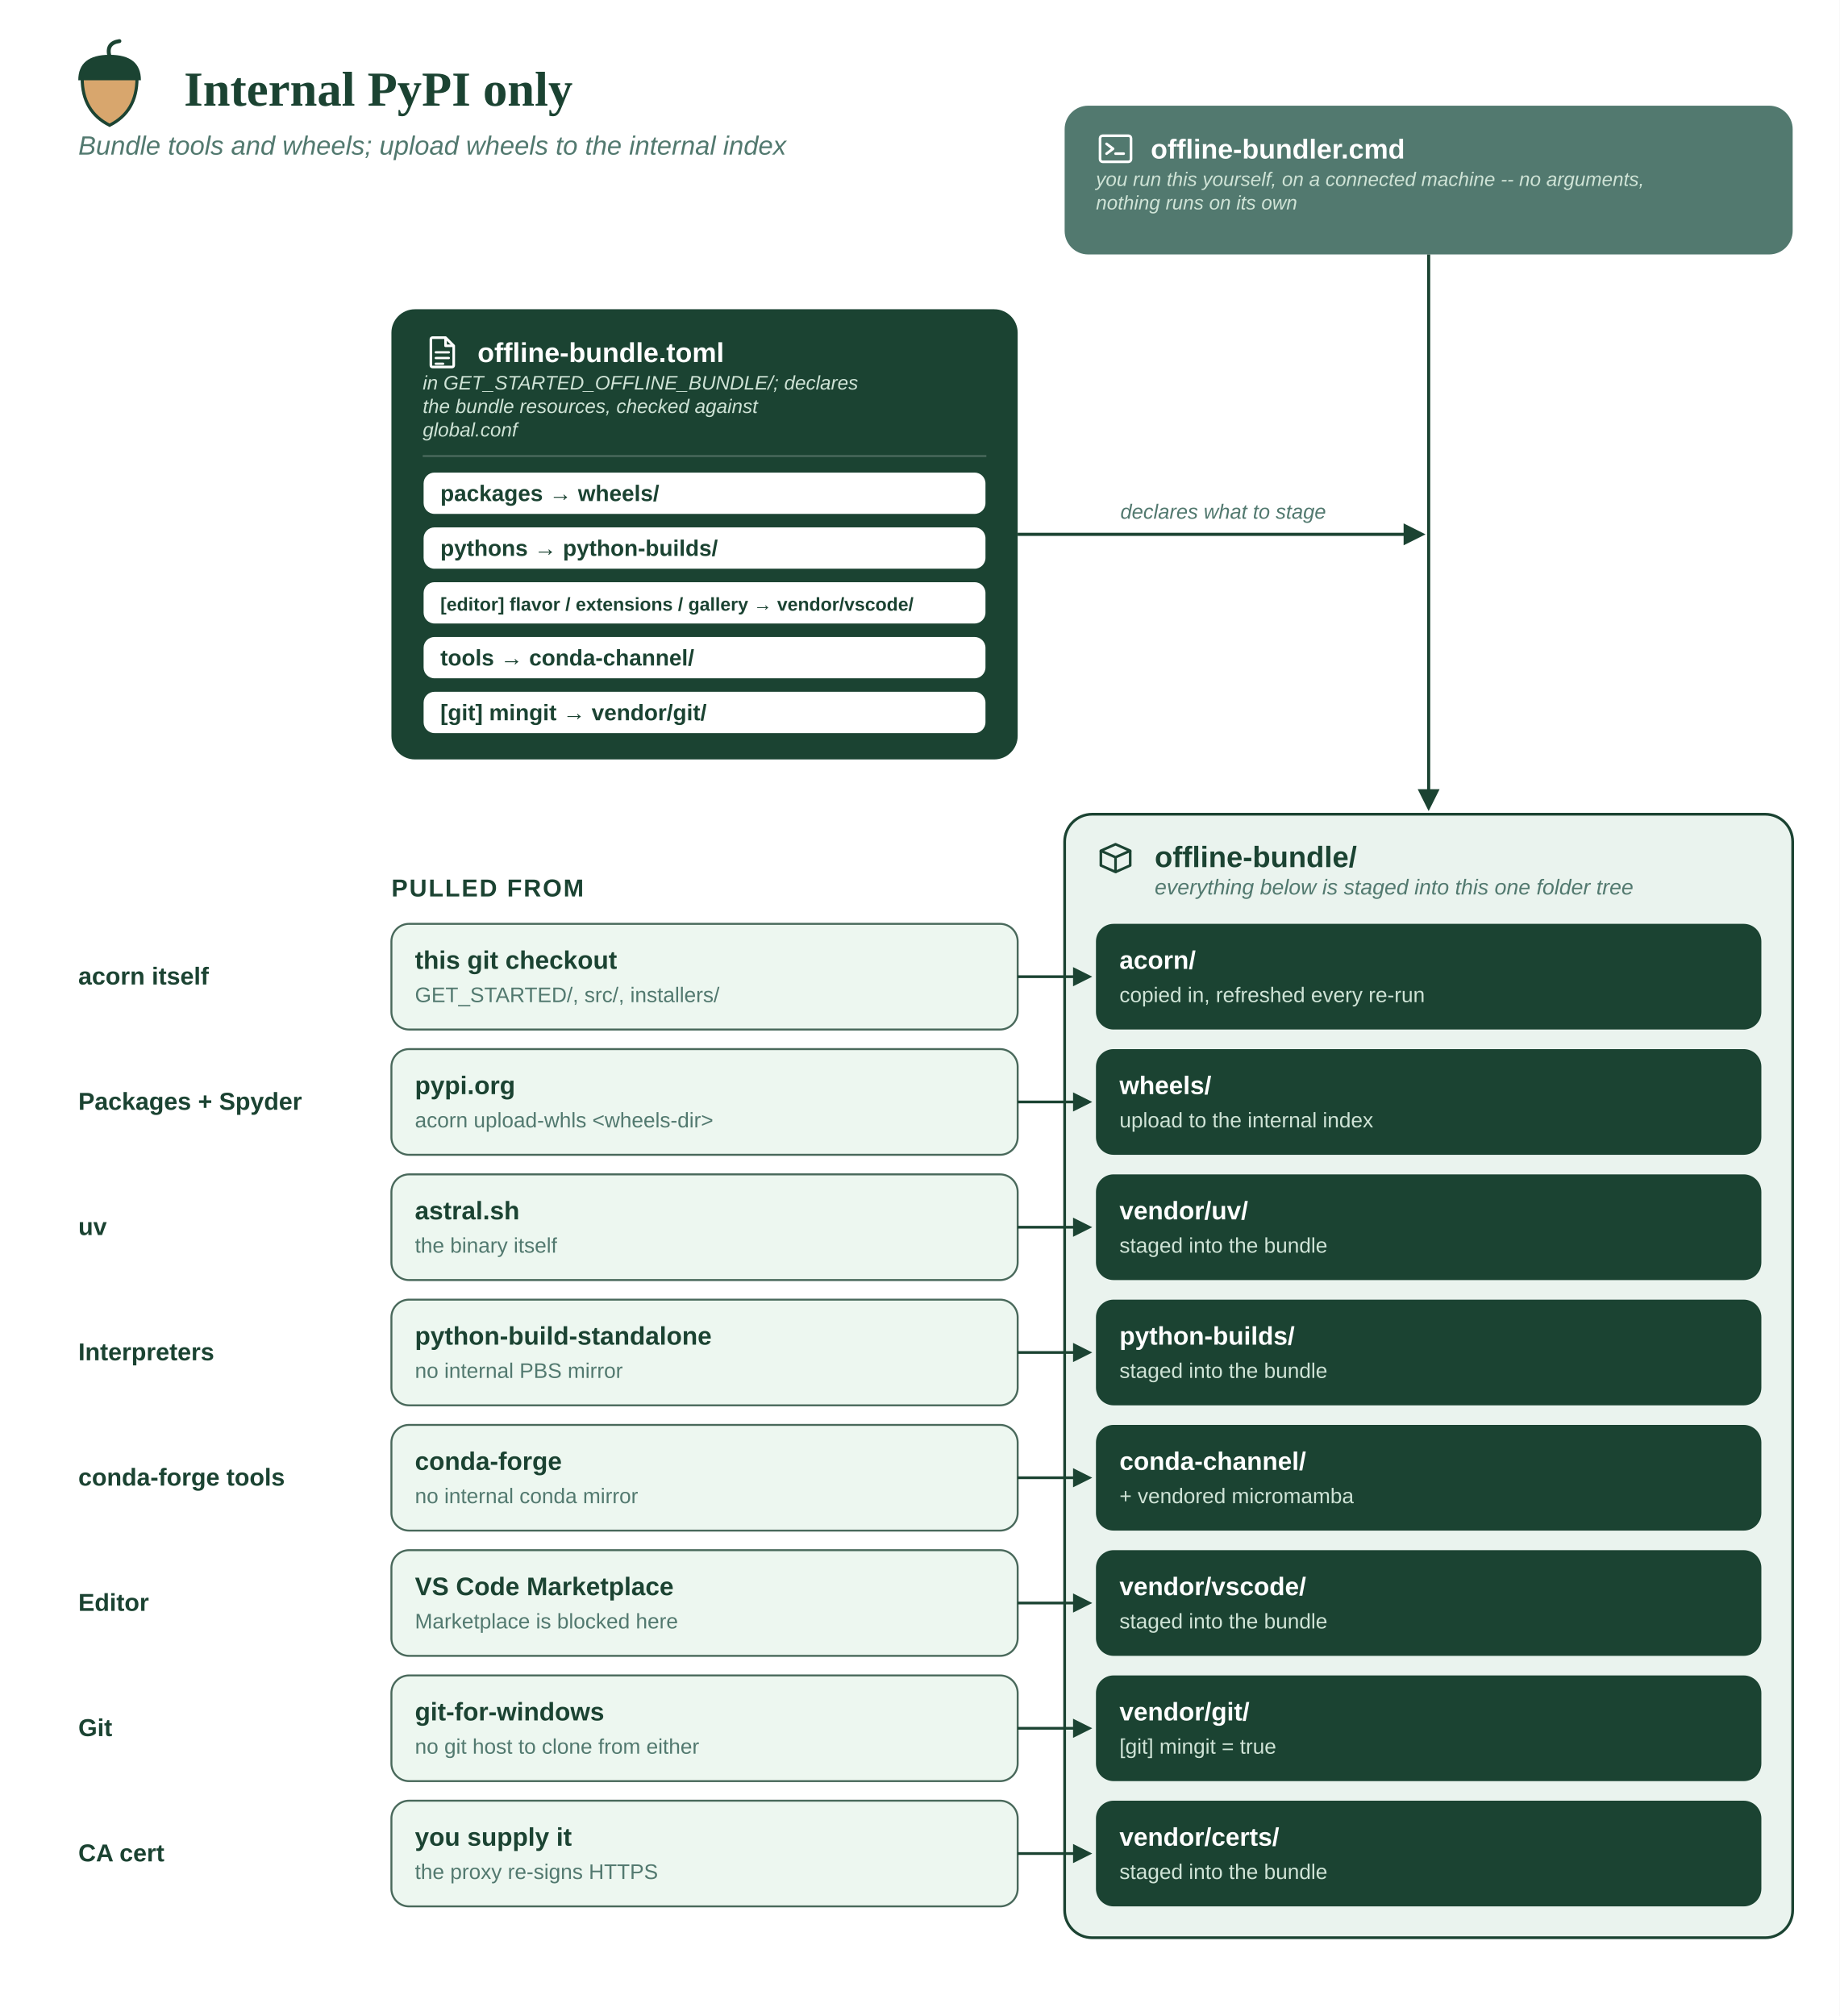
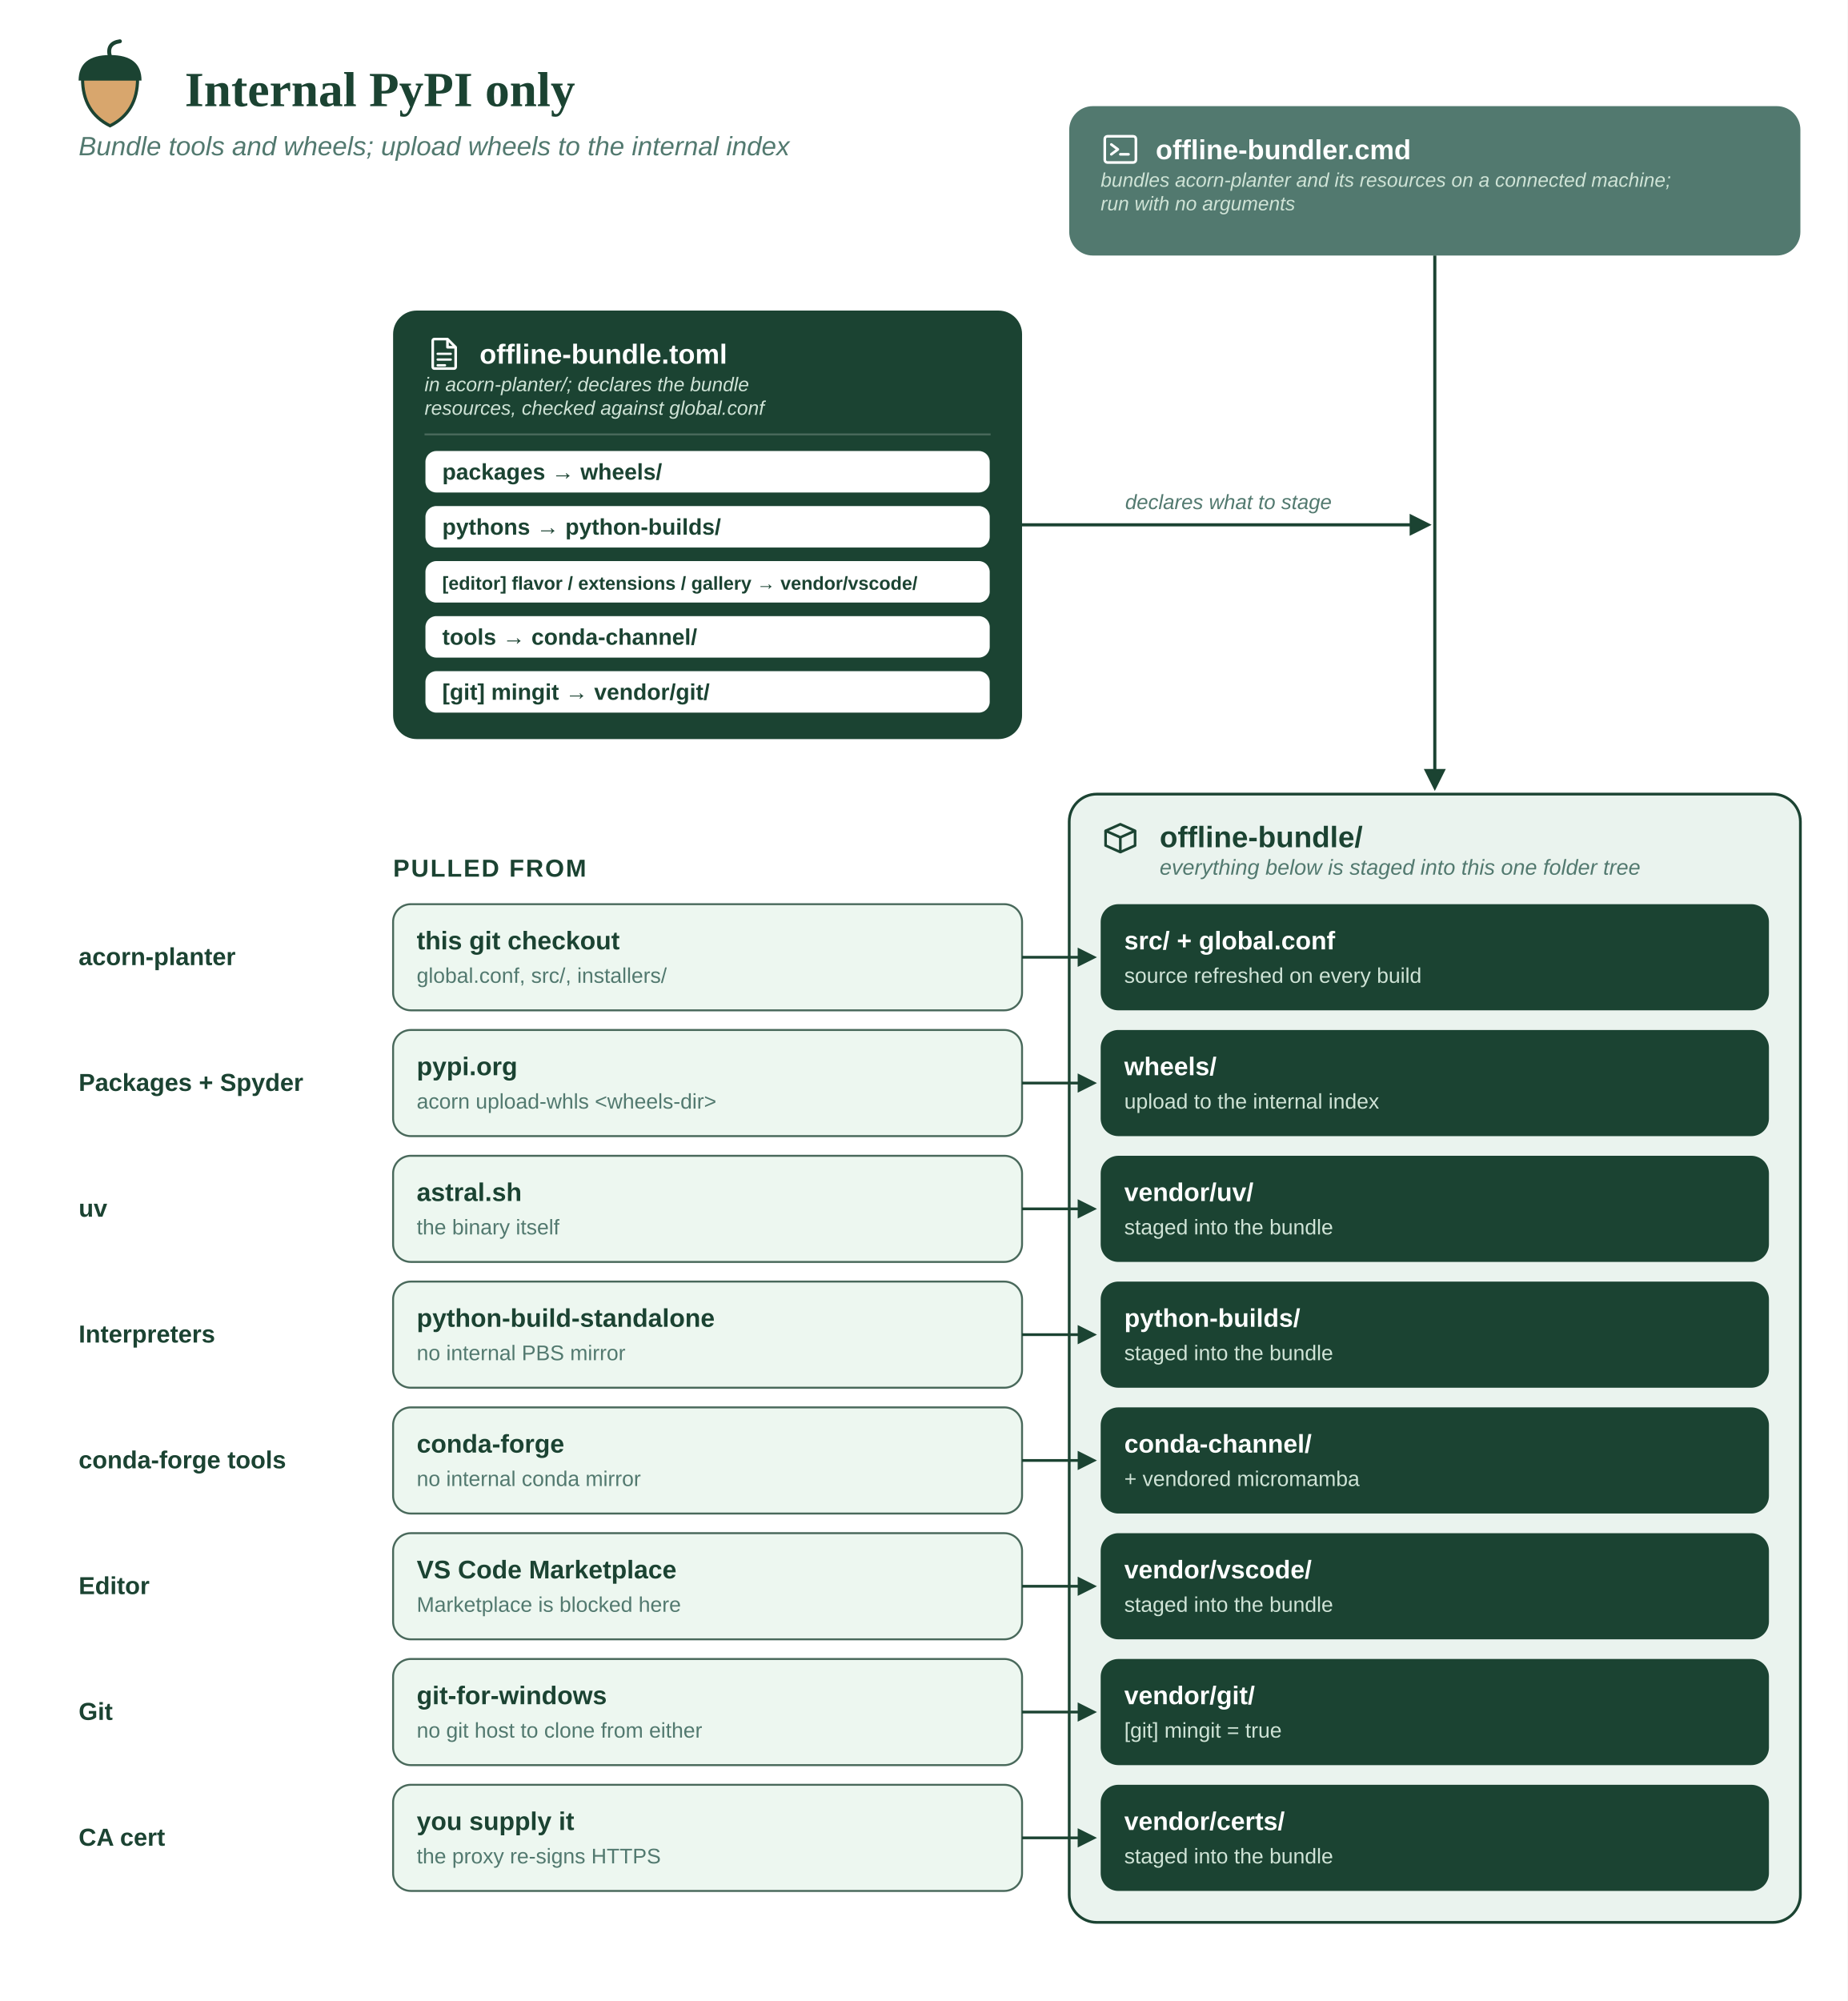
- <svg xmlns="http://www.w3.org/2000/svg" viewBox="0 0 940 1030" font-family="Arial, Helvetica, sans-serif">
+ <svg xmlns="http://www.w3.org/2000/svg" viewBox="0 0 940 1018" font-family="Arial, Helvetica, sans-serif">
  <defs>
    <defs>
      <style>
      .head  { font-family: Georgia, 'Times New Roman', serif; }
      .body  { font-family: Arial, Helvetica, sans-serif; }
      .fg    { fill: #1B4332; }
      .fw    { fill: #FFFFFF; }
      .fmute { fill: #52796F; }
    </style>
      <marker id="arrow" markerWidth="7" markerHeight="7" refX="5.5" refY="3.5" orient="auto">
        <path d="M0,0 L7,3.5 L0,7 Z" fill="#1B4332" />
      </marker>
      <symbol id="ic-cloud" viewBox="0 0 24 24">
        <path d="M6.5 18 C3.5 18 2 15.8 2 13.8 C2 11.6 3.8 10 5.8 10.1 C6.4 7.6 8.7 6 11.2 6.3 C13.6 6.6 15.4 8.6 15.5 11 C17.9 11.1 20 13 20 15.3 C20 17.4 18.2 18 17 18 Z" fill="none" stroke="currentColor" stroke-width="1.6" stroke-linejoin="round" />
      </symbol>
      <symbol id="ic-box" viewBox="0 0 24 24">
        <path d="M3 8 L12 4 L21 8 L12 12 Z" fill="none" stroke="currentColor" stroke-width="1.6" stroke-linejoin="round" />
        <path d="M3 8 V17 L12 21 V12" fill="none" stroke="currentColor" stroke-width="1.6" stroke-linejoin="round" />
        <path d="M21 8 V17 L12 21" fill="none" stroke="currentColor" stroke-width="1.6" stroke-linejoin="round" />
      </symbol>
      <symbol id="ic-server" viewBox="0 0 24 24">
        <rect x="3" y="4" width="18" height="6" rx="1.3" fill="none" stroke="currentColor" stroke-width="1.6" />
        <rect x="3" y="14" width="18" height="6" rx="1.3" fill="none" stroke="currentColor" stroke-width="1.6" />
        <circle cx="7" cy="7" r="1" fill="currentColor" />
        <circle cx="7" cy="17" r="1" fill="currentColor" />
      </symbol>
      <symbol id="ic-monitor" viewBox="0 0 24 24">
        <rect x="2.5" y="4" width="19" height="13" rx="1.4" fill="none" stroke="currentColor" stroke-width="1.6" />
        <line x1="8" y1="21" x2="16" y2="21" stroke="currentColor" stroke-width="1.6" stroke-linecap="round" />
        <line x1="12" y1="17" x2="12" y2="21" stroke="currentColor" stroke-width="1.6" stroke-linecap="round" />
      </symbol>
      <symbol id="ic-folder" viewBox="0 0 24 24">
        <path d="M3 6.5 C3 5.7 3.7 5 4.5 5 H9.5 L11.5 7.5 H19.5 C20.3 7.5 21 8.2 21 9 V17.5 C21 18.3 20.3 19 19.5 19 H4.5 C3.7 19 3 18.3 3 17.5 Z" fill="none" stroke="currentColor" stroke-width="1.6" stroke-linejoin="round" />
      </symbol>
      <symbol id="ic-doc" viewBox="0 0 24 24">
        <path d="M6 3 H14 L19 8 V20 C19 20.6 18.6 21 18 21 H6 C5.4 21 5 20.6 5 20 V4 C5 3.4 5.4 3 6 3 Z" fill="none" stroke="currentColor" stroke-width="1.6" stroke-linejoin="round" />
        <path d="M14 3 V8 H19" fill="none" stroke="currentColor" stroke-width="1.6" stroke-linejoin="round" />
        <line x1="8" y1="12" x2="16" y2="12" stroke="currentColor" stroke-width="1.4" stroke-linecap="round" />
        <line x1="8" y1="15.5" x2="16" y2="15.5" stroke="currentColor" stroke-width="1.4" stroke-linecap="round" />
        <line x1="8" y1="19" x2="12.5" y2="19" stroke="currentColor" stroke-width="1.4" stroke-linecap="round" />
      </symbol>
      <symbol id="ic-terminal" viewBox="0 0 24 24">
        <rect x="2.5" y="4" width="19" height="16" rx="1.6" fill="none" stroke="currentColor" stroke-width="1.6" />
        <path d="M6.5 9 L10.5 12 L6.5 15" fill="none" stroke="currentColor" stroke-width="1.6" stroke-linecap="round" stroke-linejoin="round" />
        <line x1="12" y1="15" x2="17" y2="15" stroke="currentColor" stroke-width="1.6" stroke-linecap="round" />
      </symbol>
    </defs>
  </defs>
-   <rect x="0" y="0" width="940" height="1030" fill="#FFFFFF" />
+   <rect x="0" y="0" width="940" height="1018" fill="#FFFFFF" />
  <g transform="translate(40,20)">
    <path d="M2 20 Q2 37 16 44 Q30 37 30 20 Z" fill="#D8A66D" stroke="#1B4332" stroke-width="1.6" />
    <path d="M0 21 Q0 8 16 8 Q32 8 32 21 Z" fill="#1B4332" />
    <path d="M16 9 Q14 2 21 1" stroke="#1B4332" stroke-width="2" stroke-linecap="round" fill="none" />
  </g>
  <text x="94" y="54" class="head fg" font-size="25" font-weight="700">Internal PyPI only</text>
  <text x="40" y="79" class="body fmute" font-size="13.5" font-style="italic">Bundle tools and wheels; upload wheels to the internal index</text>
  <g transform="translate(0,54)">
    <rect x="544" y="0" width="372" height="76" rx="12" fill="#52796F" />
    <use href="#ic-terminal" x="560" y="12" width="20" height="20" color="#FFFFFF" />
    <text x="588" y="27" class="body fw" font-size="14.0" font-weight="700">offline-bundler.cmd</text>
-     <text x="560" y="41" class="body" fill="#CFE3D6" font-size="10" font-style="italic">you run this yourself, on a connected machine -- no arguments,</text>
-     <text x="560" y="53" class="body" fill="#CFE3D6" font-size="10" font-style="italic">nothing runs on its own</text>
-     <line x1="730" y1="76" x2="730" y2="358" stroke="#1B4332" stroke-width="1.6" marker-end="url(#arrow)" />
-     <rect x="200" y="104" width="320" height="230" rx="12" fill="#1B4332" />
+     <text x="560" y="41" class="body" fill="#CFE3D6" font-size="10" font-style="italic">bundles acorn-planter and its resources on a connected machine;</text>
+     <text x="560" y="53" class="body" fill="#CFE3D6" font-size="10" font-style="italic">run with no arguments</text>
+     <line x1="730" y1="76" x2="730" y2="346" stroke="#1B4332" stroke-width="1.6" marker-end="url(#arrow)" />
+     <rect x="200" y="104" width="320" height="218" rx="12" fill="#1B4332" />
    <use href="#ic-doc" x="216" y="116" width="20" height="20" color="#FFFFFF" />
    <text x="244" y="131" class="body fw" font-size="14" font-weight="700">offline-bundle.toml</text>
-     <text x="216" y="145" class="body" fill="#CFE3D6" font-size="10" font-style="italic">in GET_STARTED_OFFLINE_BUNDLE/; declares</text>
-     <text x="216" y="157" class="body" fill="#CFE3D6" font-size="10" font-style="italic">the bundle resources, checked against</text>
-     <text x="216" y="169" class="body" fill="#CFE3D6" font-size="10" font-style="italic">global.conf</text>
-     <line x1="216" y1="179" x2="504" y2="179" stroke="#FFFFFF" stroke-width="1" opacity="0.2" />
-     <rect x="216" y="187" width="288" height="22" rx="6" fill="#FFFFFF" stroke="#1B4332" stroke-width="0.9" />
-     <text x="225" y="202" class="body fg" font-size="11.5" font-weight="600">packages  →  wheels/</text>
-     <rect x="216" y="215" width="288" height="22" rx="6" fill="#FFFFFF" stroke="#1B4332" stroke-width="0.9" />
-     <text x="225" y="230" class="body fg" font-size="11.5" font-weight="600">pythons  →  python-builds/</text>
-     <rect x="216" y="243" width="288" height="22" rx="6" fill="#FFFFFF" stroke="#1B4332" stroke-width="0.9" />
-     <text x="225" y="258" class="body fg" font-size="9.5" font-weight="600">[editor] flavor / extensions / gallery  →  vendor/vscode/</text>
-     <rect x="216" y="271" width="288" height="22" rx="6" fill="#FFFFFF" stroke="#1B4332" stroke-width="0.9" />
-     <text x="225" y="286" class="body fg" font-size="11.5" font-weight="600">tools  →  conda-channel/</text>
-     <rect x="216" y="299" width="288" height="22" rx="6" fill="#FFFFFF" stroke="#1B4332" stroke-width="0.9" />
-     <text x="225" y="314" class="body fg" font-size="11.5" font-weight="600">[git] mingit  →  vendor/git/</text>
-     <line x1="520" y1="219" x2="726" y2="219" stroke="#1B4332" stroke-width="1.6" marker-end="url(#arrow)" />
-     <text x="625" y="211" text-anchor="middle" class="body fmute" font-size="10.5" font-style="italic">declares what to stage</text>
-     <text x="200" y="404" class="body fg" font-size="12.5" font-weight="700" letter-spacing="0.8">PULLED FROM</text>
-     <rect x="544" y="362" width="372" height="574" rx="14" fill="#EAF3EE" stroke="#1B4332" stroke-width="1.4" />
-     <use href="#ic-box" x="560" y="374" width="20" height="20" color="#1B4332" />
-     <text x="590" y="389" class="body fg" font-size="15" font-weight="700">offline-bundle/</text>
-     <text x="590" y="403" class="body fmute" font-size="11" font-style="italic">everything below is staged into this one folder tree</text>
-     <text x="40" y="449" class="body fg" font-size="12.5" font-weight="700">acorn itself</text>
-     <rect x="200" y="418" width="320" height="54" rx="9" fill="#E9F5EC" stroke="#1B4332" stroke-width="1" opacity="0.8" />
-     <text x="212" y="441" class="body fg" font-size="13.0" font-weight="700">this git checkout</text>
-     <text x="212" y="458" class="body" fill="#52796F" font-size="10.8">GET_STARTED/, src/, installers/</text>
-     <rect x="560" y="418" width="340" height="54" rx="9" fill="#1B4332" />
-     <text x="572" y="441" class="body fw" font-size="13.0" font-weight="700">acorn/</text>
-     <text x="572" y="458" class="body" fill="#CFE3D6" font-size="10.8">copied in, refreshed every re-run</text>
-     <line x1="520" y1="445" x2="556" y2="445" stroke="#1B4332" stroke-width="1.4" marker-end="url(#arrow)" />
-     <text x="40" y="513" class="body fg" font-size="12.5" font-weight="700">Packages + Spyder</text>
-     <rect x="200" y="482" width="320" height="54" rx="9" fill="#E9F5EC" stroke="#1B4332" stroke-width="1" opacity="0.8" />
-     <text x="212" y="505" class="body fg" font-size="13.0" font-weight="700">pypi.org</text>
-     <text x="212" y="522" class="body" fill="#52796F" font-size="10.8">acorn upload-whls &lt;wheels-dir&gt;</text>
-     <rect x="560" y="482" width="340" height="54" rx="9" fill="#1B4332" />
-     <text x="572" y="505" class="body fw" font-size="13.0" font-weight="700">wheels/</text>
-     <text x="572" y="522" class="body" fill="#CFE3D6" font-size="10.8">upload to the internal index</text>
-     <line x1="520" y1="509" x2="556" y2="509" stroke="#1B4332" stroke-width="1.4" marker-end="url(#arrow)" />
-     <text x="40" y="577" class="body fg" font-size="12.5" font-weight="700">uv</text>
-     <rect x="200" y="546" width="320" height="54" rx="9" fill="#E9F5EC" stroke="#1B4332" stroke-width="1" opacity="0.8" />
-     <text x="212" y="569" class="body fg" font-size="13.0" font-weight="700">astral.sh</text>
-     <text x="212" y="586" class="body" fill="#52796F" font-size="10.8">the binary itself</text>
-     <rect x="560" y="546" width="340" height="54" rx="9" fill="#1B4332" />
-     <text x="572" y="569" class="body fw" font-size="13.0" font-weight="700">vendor/uv/</text>
-     <text x="572" y="586" class="body" fill="#CFE3D6" font-size="10.8">staged into the bundle</text>
-     <line x1="520" y1="573" x2="556" y2="573" stroke="#1B4332" stroke-width="1.4" marker-end="url(#arrow)" />
-     <text x="40" y="641" class="body fg" font-size="12.5" font-weight="700">Interpreters</text>
-     <rect x="200" y="610" width="320" height="54" rx="9" fill="#E9F5EC" stroke="#1B4332" stroke-width="1" opacity="0.8" />
-     <text x="212" y="633" class="body fg" font-size="13.0" font-weight="700">python-build-standalone</text>
-     <text x="212" y="650" class="body" fill="#52796F" font-size="10.8">no internal PBS mirror</text>
-     <rect x="560" y="610" width="340" height="54" rx="9" fill="#1B4332" />
-     <text x="572" y="633" class="body fw" font-size="13.0" font-weight="700">python-builds/</text>
-     <text x="572" y="650" class="body" fill="#CFE3D6" font-size="10.8">staged into the bundle</text>
-     <line x1="520" y1="637" x2="556" y2="637" stroke="#1B4332" stroke-width="1.4" marker-end="url(#arrow)" />
-     <text x="40" y="705" class="body fg" font-size="12.5" font-weight="700">conda-forge tools</text>
-     <rect x="200" y="674" width="320" height="54" rx="9" fill="#E9F5EC" stroke="#1B4332" stroke-width="1" opacity="0.8" />
-     <text x="212" y="697" class="body fg" font-size="13.0" font-weight="700">conda-forge</text>
-     <text x="212" y="714" class="body" fill="#52796F" font-size="10.8">no internal conda mirror</text>
-     <rect x="560" y="674" width="340" height="54" rx="9" fill="#1B4332" />
-     <text x="572" y="697" class="body fw" font-size="13.0" font-weight="700">conda-channel/</text>
-     <text x="572" y="714" class="body" fill="#CFE3D6" font-size="10.8">+ vendored micromamba</text>
-     <line x1="520" y1="701" x2="556" y2="701" stroke="#1B4332" stroke-width="1.4" marker-end="url(#arrow)" />
-     <text x="40" y="769" class="body fg" font-size="12.5" font-weight="700">Editor</text>
-     <rect x="200" y="738" width="320" height="54" rx="9" fill="#E9F5EC" stroke="#1B4332" stroke-width="1" opacity="0.8" />
-     <text x="212" y="761" class="body fg" font-size="13.0" font-weight="700">VS Code Marketplace</text>
-     <text x="212" y="778" class="body" fill="#52796F" font-size="10.8">Marketplace is blocked here</text>
-     <rect x="560" y="738" width="340" height="54" rx="9" fill="#1B4332" />
-     <text x="572" y="761" class="body fw" font-size="13.0" font-weight="700">vendor/vscode/</text>
-     <text x="572" y="778" class="body" fill="#CFE3D6" font-size="10.8">staged into the bundle</text>
-     <line x1="520" y1="765" x2="556" y2="765" stroke="#1B4332" stroke-width="1.4" marker-end="url(#arrow)" />
-     <text x="40" y="833" class="body fg" font-size="12.5" font-weight="700">Git</text>
-     <rect x="200" y="802" width="320" height="54" rx="9" fill="#E9F5EC" stroke="#1B4332" stroke-width="1" opacity="0.8" />
-     <text x="212" y="825" class="body fg" font-size="13.0" font-weight="700">git-for-windows</text>
-     <text x="212" y="842" class="body" fill="#52796F" font-size="10.8">no git host to clone from either</text>
-     <rect x="560" y="802" width="340" height="54" rx="9" fill="#1B4332" />
-     <text x="572" y="825" class="body fw" font-size="13.0" font-weight="700">vendor/git/</text>
-     <text x="572" y="842" class="body" fill="#CFE3D6" font-size="10.8">[git] mingit = true</text>
-     <line x1="520" y1="829" x2="556" y2="829" stroke="#1B4332" stroke-width="1.4" marker-end="url(#arrow)" />
-     <text x="40" y="897" class="body fg" font-size="12.5" font-weight="700">CA cert</text>
-     <rect x="200" y="866" width="320" height="54" rx="9" fill="#E9F5EC" stroke="#1B4332" stroke-width="1" opacity="0.8" />
-     <text x="212" y="889" class="body fg" font-size="13.0" font-weight="700">you supply it</text>
-     <text x="212" y="906" class="body" fill="#52796F" font-size="10.8">the proxy re-signs HTTPS</text>
-     <rect x="560" y="866" width="340" height="54" rx="9" fill="#1B4332" />
-     <text x="572" y="889" class="body fw" font-size="13.0" font-weight="700">vendor/certs/</text>
-     <text x="572" y="906" class="body" fill="#CFE3D6" font-size="10.8">staged into the bundle</text>
-     <line x1="520" y1="893" x2="556" y2="893" stroke="#1B4332" stroke-width="1.4" marker-end="url(#arrow)" />
+     <text x="216" y="145" class="body" fill="#CFE3D6" font-size="10" font-style="italic">in acorn-planter/; declares the bundle</text>
+     <text x="216" y="157" class="body" fill="#CFE3D6" font-size="10" font-style="italic">resources, checked against global.conf</text>
+     <line x1="216" y1="167" x2="504" y2="167" stroke="#FFFFFF" stroke-width="1" opacity="0.2" />
+     <rect x="216" y="175" width="288" height="22" rx="6" fill="#FFFFFF" stroke="#1B4332" stroke-width="0.9" />
+     <text x="225" y="190" class="body fg" font-size="11.5" font-weight="600">packages  →  wheels/</text>
+     <rect x="216" y="203" width="288" height="22" rx="6" fill="#FFFFFF" stroke="#1B4332" stroke-width="0.9" />
+     <text x="225" y="218" class="body fg" font-size="11.5" font-weight="600">pythons  →  python-builds/</text>
+     <rect x="216" y="231" width="288" height="22" rx="6" fill="#FFFFFF" stroke="#1B4332" stroke-width="0.9" />
+     <text x="225" y="246" class="body fg" font-size="9.5" font-weight="600">[editor] flavor / extensions / gallery  →  vendor/vscode/</text>
+     <rect x="216" y="259" width="288" height="22" rx="6" fill="#FFFFFF" stroke="#1B4332" stroke-width="0.9" />
+     <text x="225" y="274" class="body fg" font-size="11.5" font-weight="600">tools  →  conda-channel/</text>
+     <rect x="216" y="287" width="288" height="22" rx="6" fill="#FFFFFF" stroke="#1B4332" stroke-width="0.9" />
+     <text x="225" y="302" class="body fg" font-size="11.5" font-weight="600">[git] mingit  →  vendor/git/</text>
+     <line x1="520" y1="213" x2="726" y2="213" stroke="#1B4332" stroke-width="1.6" marker-end="url(#arrow)" />
+     <text x="625" y="205" text-anchor="middle" class="body fmute" font-size="10.5" font-style="italic">declares what to stage</text>
+     <text x="200" y="392" class="body fg" font-size="12.5" font-weight="700" letter-spacing="0.8">PULLED FROM</text>
+     <rect x="544" y="350" width="372" height="574" rx="14" fill="#EAF3EE" stroke="#1B4332" stroke-width="1.4" />
+     <use href="#ic-box" x="560" y="362" width="20" height="20" color="#1B4332" />
+     <text x="590" y="377" class="body fg" font-size="15" font-weight="700">offline-bundle/</text>
+     <text x="590" y="391" class="body fmute" font-size="11" font-style="italic">everything below is staged into this one folder tree</text>
+     <text x="40" y="437" class="body fg" font-size="12.5" font-weight="700">acorn-planter</text>
+     <rect x="200" y="406" width="320" height="54" rx="9" fill="#E9F5EC" stroke="#1B4332" stroke-width="1" opacity="0.8" />
+     <text x="212" y="429" class="body fg" font-size="13.0" font-weight="700">this git checkout</text>
+     <text x="212" y="446" class="body" fill="#52796F" font-size="10.8">global.conf, src/, installers/</text>
+     <rect x="560" y="406" width="340" height="54" rx="9" fill="#1B4332" />
+     <text x="572" y="429" class="body fw" font-size="13.0" font-weight="700">src/ + global.conf</text>
+     <text x="572" y="446" class="body" fill="#CFE3D6" font-size="10.8">source refreshed on every build</text>
+     <line x1="520" y1="433" x2="556" y2="433" stroke="#1B4332" stroke-width="1.4" marker-end="url(#arrow)" />
+     <text x="40" y="501" class="body fg" font-size="12.5" font-weight="700">Packages + Spyder</text>
+     <rect x="200" y="470" width="320" height="54" rx="9" fill="#E9F5EC" stroke="#1B4332" stroke-width="1" opacity="0.8" />
+     <text x="212" y="493" class="body fg" font-size="13.0" font-weight="700">pypi.org</text>
+     <text x="212" y="510" class="body" fill="#52796F" font-size="10.8">acorn upload-whls &lt;wheels-dir&gt;</text>
+     <rect x="560" y="470" width="340" height="54" rx="9" fill="#1B4332" />
+     <text x="572" y="493" class="body fw" font-size="13.0" font-weight="700">wheels/</text>
+     <text x="572" y="510" class="body" fill="#CFE3D6" font-size="10.8">upload to the internal index</text>
+     <line x1="520" y1="497" x2="556" y2="497" stroke="#1B4332" stroke-width="1.4" marker-end="url(#arrow)" />
+     <text x="40" y="565" class="body fg" font-size="12.5" font-weight="700">uv</text>
+     <rect x="200" y="534" width="320" height="54" rx="9" fill="#E9F5EC" stroke="#1B4332" stroke-width="1" opacity="0.8" />
+     <text x="212" y="557" class="body fg" font-size="13.0" font-weight="700">astral.sh</text>
+     <text x="212" y="574" class="body" fill="#52796F" font-size="10.8">the binary itself</text>
+     <rect x="560" y="534" width="340" height="54" rx="9" fill="#1B4332" />
+     <text x="572" y="557" class="body fw" font-size="13.0" font-weight="700">vendor/uv/</text>
+     <text x="572" y="574" class="body" fill="#CFE3D6" font-size="10.8">staged into the bundle</text>
+     <line x1="520" y1="561" x2="556" y2="561" stroke="#1B4332" stroke-width="1.4" marker-end="url(#arrow)" />
+     <text x="40" y="629" class="body fg" font-size="12.5" font-weight="700">Interpreters</text>
+     <rect x="200" y="598" width="320" height="54" rx="9" fill="#E9F5EC" stroke="#1B4332" stroke-width="1" opacity="0.8" />
+     <text x="212" y="621" class="body fg" font-size="13.0" font-weight="700">python-build-standalone</text>
+     <text x="212" y="638" class="body" fill="#52796F" font-size="10.8">no internal PBS mirror</text>
+     <rect x="560" y="598" width="340" height="54" rx="9" fill="#1B4332" />
+     <text x="572" y="621" class="body fw" font-size="13.0" font-weight="700">python-builds/</text>
+     <text x="572" y="638" class="body" fill="#CFE3D6" font-size="10.8">staged into the bundle</text>
+     <line x1="520" y1="625" x2="556" y2="625" stroke="#1B4332" stroke-width="1.4" marker-end="url(#arrow)" />
+     <text x="40" y="693" class="body fg" font-size="12.5" font-weight="700">conda-forge tools</text>
+     <rect x="200" y="662" width="320" height="54" rx="9" fill="#E9F5EC" stroke="#1B4332" stroke-width="1" opacity="0.8" />
+     <text x="212" y="685" class="body fg" font-size="13.0" font-weight="700">conda-forge</text>
+     <text x="212" y="702" class="body" fill="#52796F" font-size="10.8">no internal conda mirror</text>
+     <rect x="560" y="662" width="340" height="54" rx="9" fill="#1B4332" />
+     <text x="572" y="685" class="body fw" font-size="13.0" font-weight="700">conda-channel/</text>
+     <text x="572" y="702" class="body" fill="#CFE3D6" font-size="10.8">+ vendored micromamba</text>
+     <line x1="520" y1="689" x2="556" y2="689" stroke="#1B4332" stroke-width="1.4" marker-end="url(#arrow)" />
+     <text x="40" y="757" class="body fg" font-size="12.5" font-weight="700">Editor</text>
+     <rect x="200" y="726" width="320" height="54" rx="9" fill="#E9F5EC" stroke="#1B4332" stroke-width="1" opacity="0.8" />
+     <text x="212" y="749" class="body fg" font-size="13.0" font-weight="700">VS Code Marketplace</text>
+     <text x="212" y="766" class="body" fill="#52796F" font-size="10.8">Marketplace is blocked here</text>
+     <rect x="560" y="726" width="340" height="54" rx="9" fill="#1B4332" />
+     <text x="572" y="749" class="body fw" font-size="13.0" font-weight="700">vendor/vscode/</text>
+     <text x="572" y="766" class="body" fill="#CFE3D6" font-size="10.8">staged into the bundle</text>
+     <line x1="520" y1="753" x2="556" y2="753" stroke="#1B4332" stroke-width="1.4" marker-end="url(#arrow)" />
+     <text x="40" y="821" class="body fg" font-size="12.5" font-weight="700">Git</text>
+     <rect x="200" y="790" width="320" height="54" rx="9" fill="#E9F5EC" stroke="#1B4332" stroke-width="1" opacity="0.8" />
+     <text x="212" y="813" class="body fg" font-size="13.0" font-weight="700">git-for-windows</text>
+     <text x="212" y="830" class="body" fill="#52796F" font-size="10.8">no git host to clone from either</text>
+     <rect x="560" y="790" width="340" height="54" rx="9" fill="#1B4332" />
+     <text x="572" y="813" class="body fw" font-size="13.0" font-weight="700">vendor/git/</text>
+     <text x="572" y="830" class="body" fill="#CFE3D6" font-size="10.8">[git] mingit = true</text>
+     <line x1="520" y1="817" x2="556" y2="817" stroke="#1B4332" stroke-width="1.4" marker-end="url(#arrow)" />
+     <text x="40" y="885" class="body fg" font-size="12.5" font-weight="700">CA cert</text>
+     <rect x="200" y="854" width="320" height="54" rx="9" fill="#E9F5EC" stroke="#1B4332" stroke-width="1" opacity="0.8" />
+     <text x="212" y="877" class="body fg" font-size="13.0" font-weight="700">you supply it</text>
+     <text x="212" y="894" class="body" fill="#52796F" font-size="10.8">the proxy re-signs HTTPS</text>
+     <rect x="560" y="854" width="340" height="54" rx="9" fill="#1B4332" />
+     <text x="572" y="877" class="body fw" font-size="13.0" font-weight="700">vendor/certs/</text>
+     <text x="572" y="894" class="body" fill="#CFE3D6" font-size="10.8">staged into the bundle</text>
+     <line x1="520" y1="881" x2="556" y2="881" stroke="#1B4332" stroke-width="1.4" marker-end="url(#arrow)" />
  </g>
</svg>
